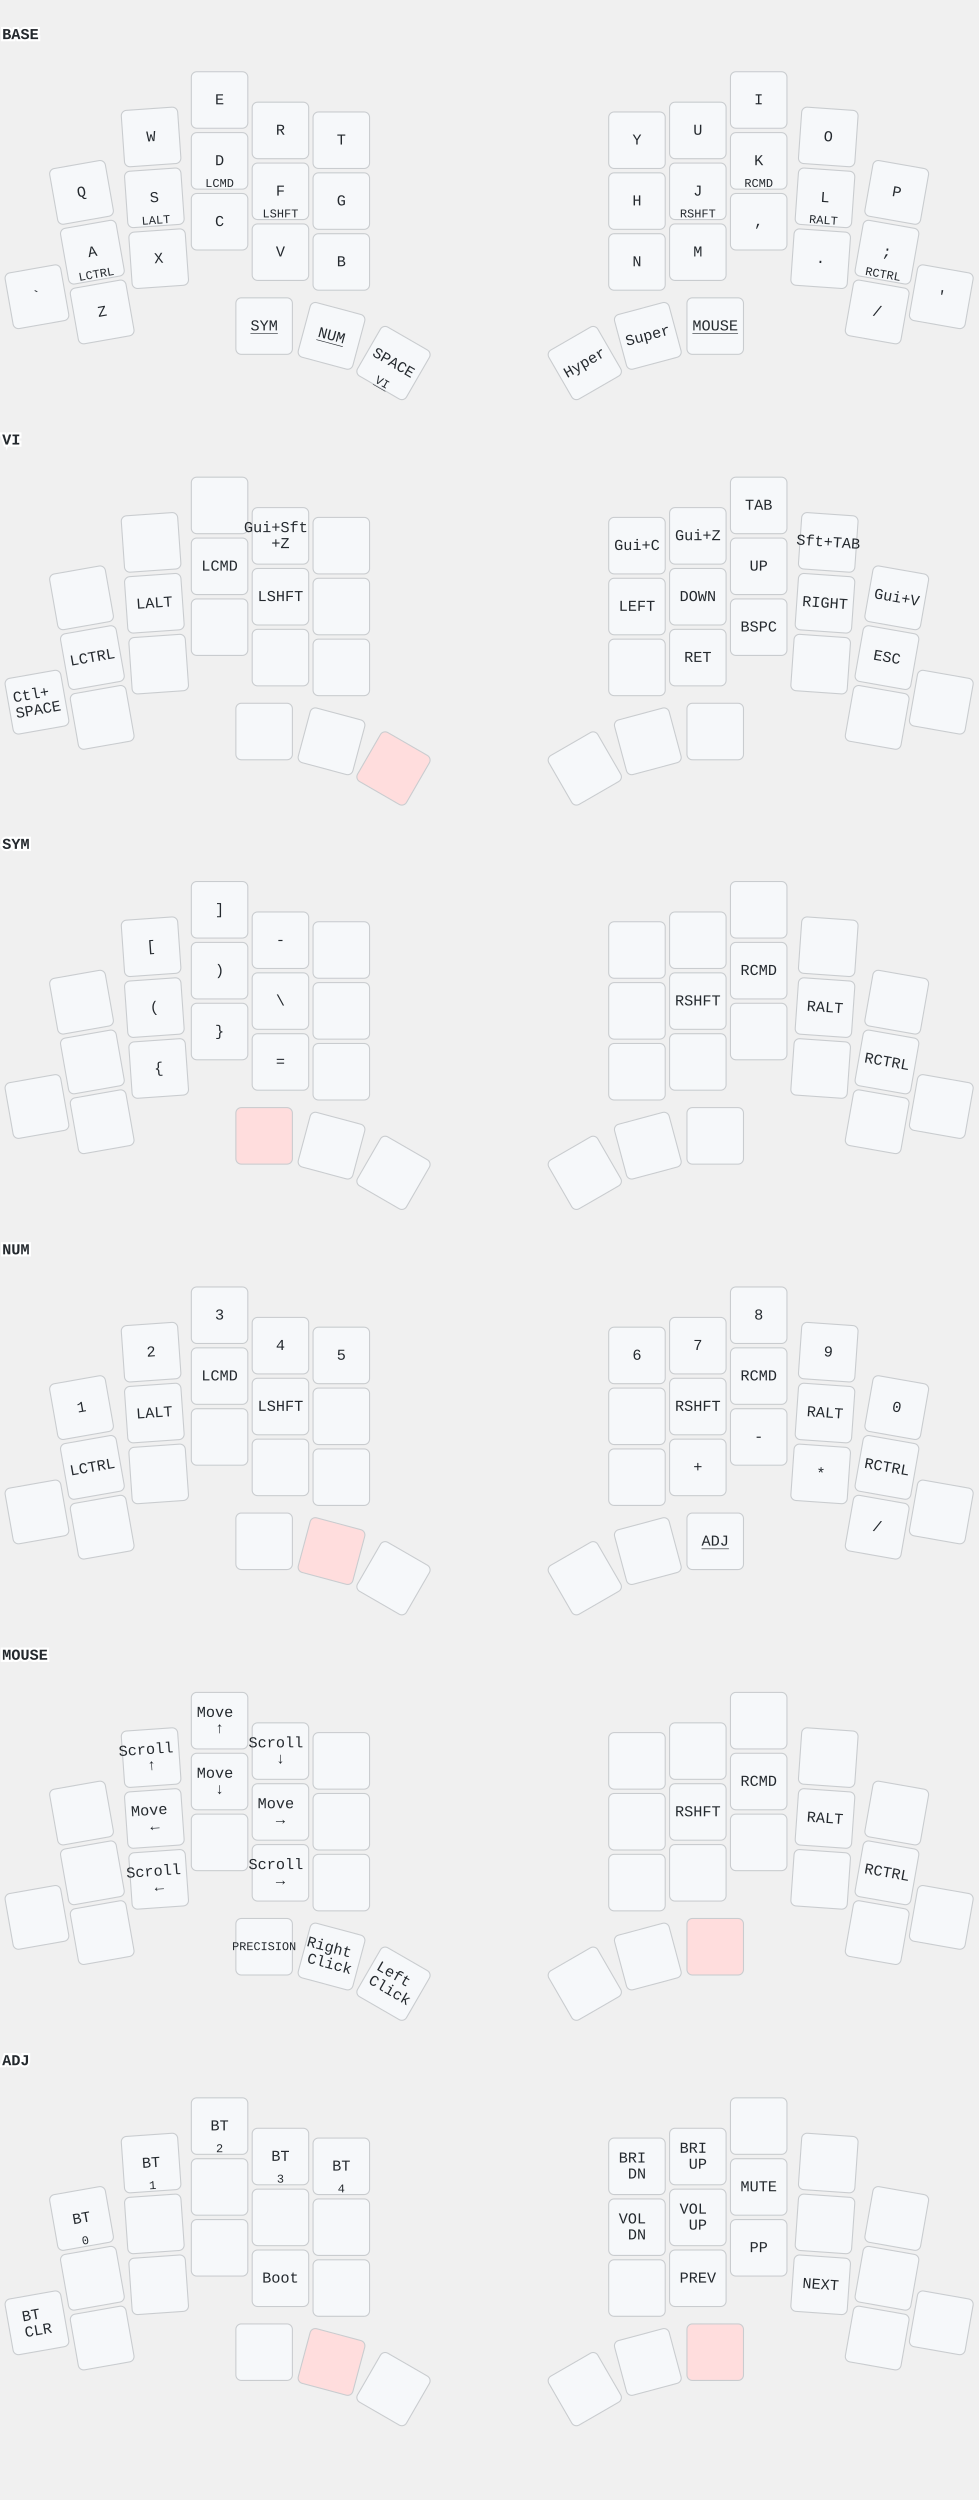
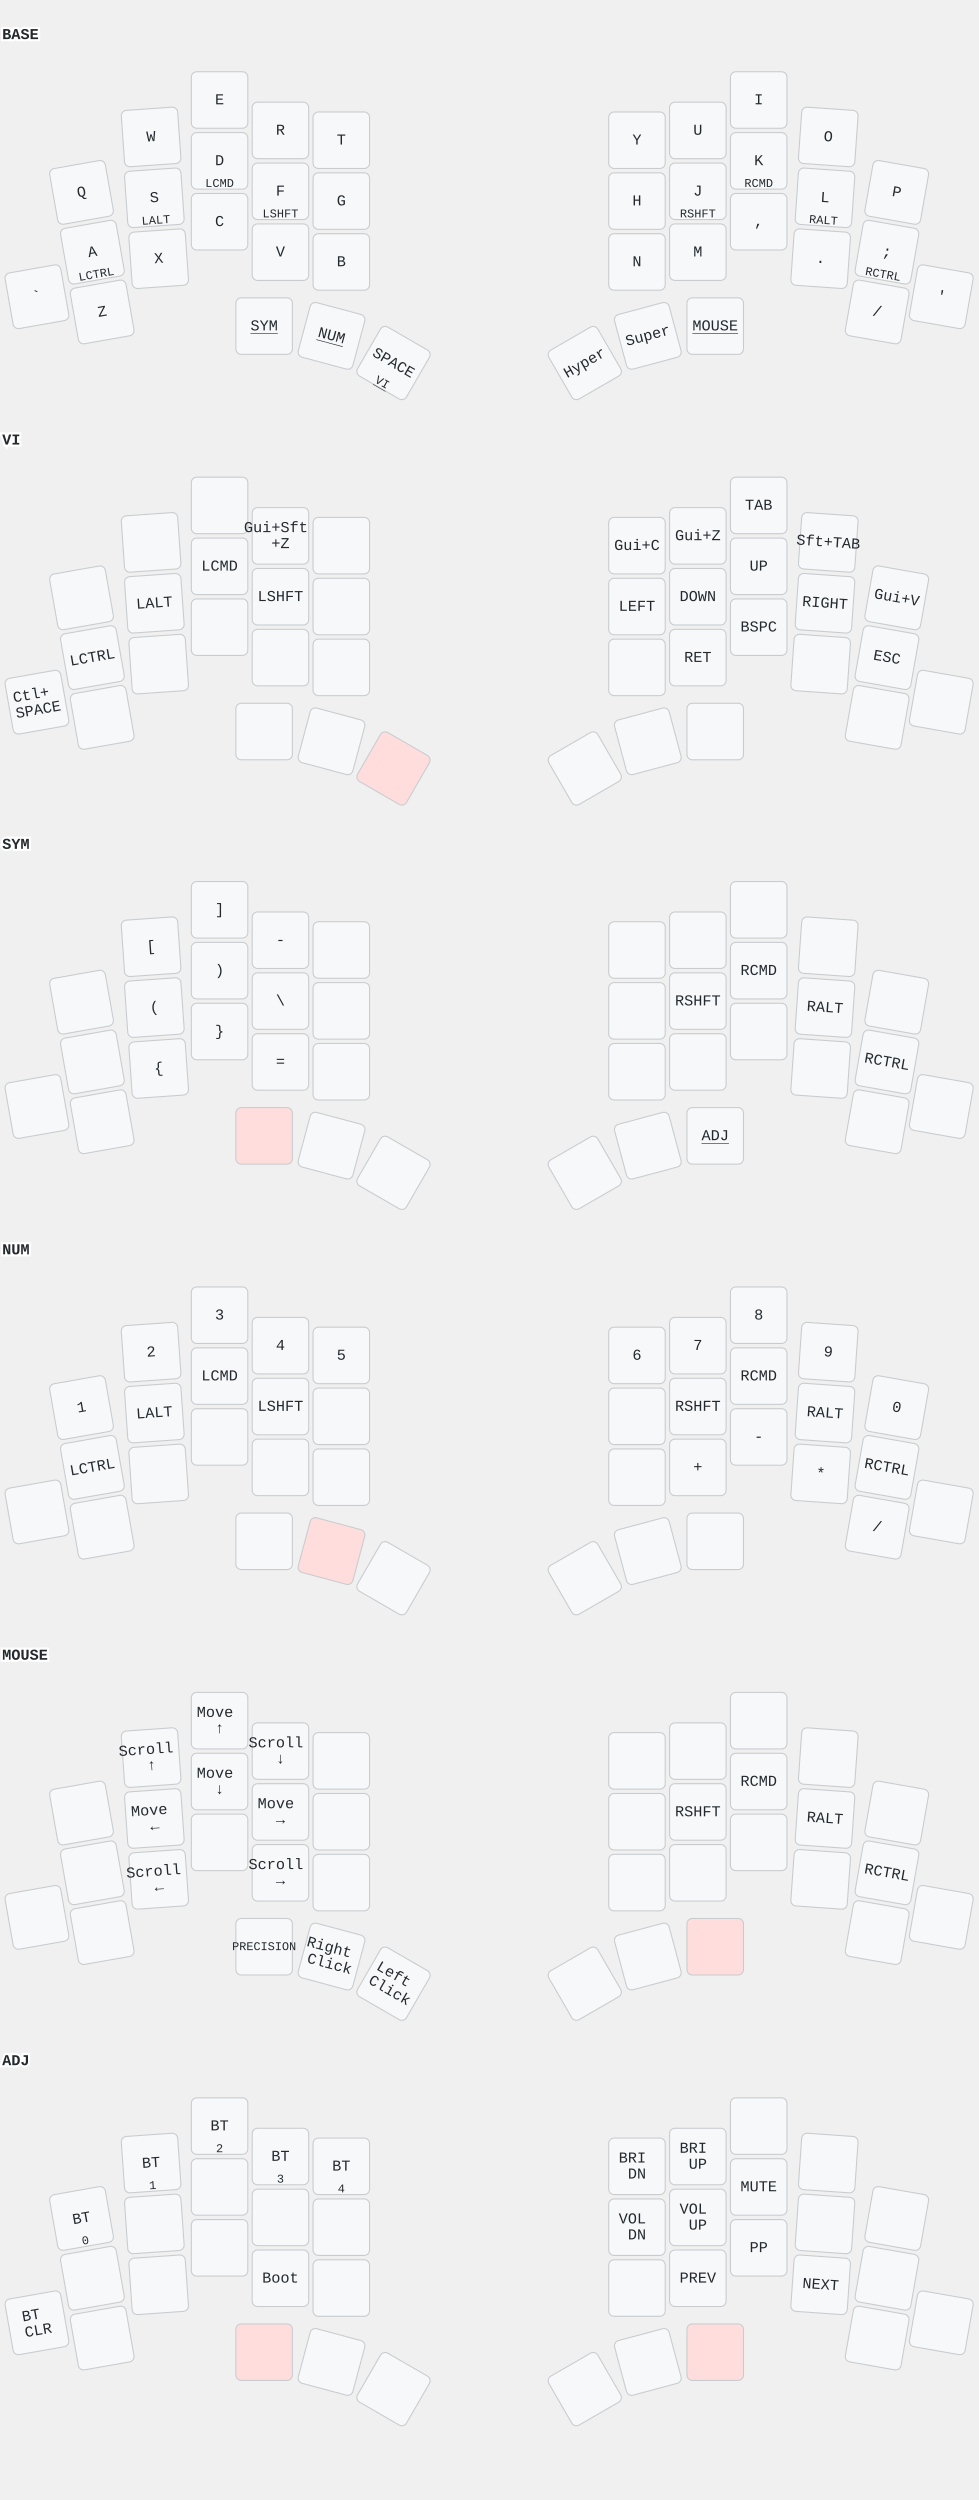
<svg xmlns="http://www.w3.org/2000/svg" width="900" height="2300" viewBox="0 0 900 2300" class="keymap">
  <style>/* inherit to force styles through use tags */
svg path {
    fill: inherit;
}

/* font and background color specifications */
svg.keymap {
    font-family: SFMono-Regular,Consolas,Liberation Mono,Menlo,monospace;
    font-size: 14px;
    font-kerning: normal;
    text-rendering: optimizeLegibility;
    fill: #24292e;
}

/* default key styling */
rect.key {
    fill: #f6f8fa;
}

rect.key, rect.combo {
    stroke: #c9cccf;
    stroke-width: 1;
}

/* default key side styling, only used is draw_key_sides is set */
rect.side {
    filter: brightness(90%);
}

/* color accent for combo boxes */
rect.combo, rect.combo-separate {
    fill: #cdf;
}

/* color accent for held keys */
rect.held, rect.combo.held {
    fill: #fdd;
}

/* color accent for ghost (optional) keys */
rect.ghost, rect.combo.ghost {
    stroke-dasharray: 4, 4;
    stroke-width: 2;
}

text {
    text-anchor: middle;
    dominant-baseline: middle;
}

/* styling for layer labels */
text.label {
    font-weight: bold;
    text-anchor: start;
    stroke: white;
    stroke-width: 4;
    paint-order: stroke;
}

/* styling for optional footer */
text.footer {
    text-anchor: end;
    dominant-baseline: auto;
    stroke: white;
    stroke-width: 4;
    paint-order: stroke;
}

/* styling for combo tap, and key non-tap label text */
text.combo, text.hold, text.shifted, text.left, text.right, text.tl, text.tr, text.bl, text.br {
    font-size: 11px;
}

text.hold, text.bl, text.br {
    text-anchor: middle;
    dominant-baseline: auto;
}

text.shifted, text.tl, text.tr {
    text-anchor: middle;
    dominant-baseline: hanging;
}

text.left, text.tl, text.bl {
    text-anchor: start;
}

text.right, text.tr, text.br {
    text-anchor: end;
}

text.layer-activator {
    text-decoration: underline;
}

/* styling for hold/shifted label text in combo box */
text.combo.hold, text.combo.shifted, text.combo.left, text.combo.right {
    font-size: 8px;
}

/* lighter symbol for transparent keys */
text.trans {
    fill: #7b7e81;
}

/* styling for combo dendrons */
path.combo {
    stroke-width: 1;
    stroke: gray;
    fill: none;
}

/* Start Tabler Icons Cleanup */
/* cannot use height/width with glyphs */
.icon-tabler &gt; path {
    fill: inherit;
    stroke: inherit;
    stroke-width: 2;
}
/* hide tabler's default box */
.icon-tabler &gt; path[stroke="none"][fill="none"] {
    visibility: hidden;
}
/* End Tabler Icons Cleanup */
</style>
  <g transform="translate(2, 0)" class="layer-BASE">
    <text x="0" y="32" class="label" id="BASE">BASE</text>
    <g transform="translate(0, 64)">
      <g transform="translate(73, 113) rotate(-10.0)" class="key keypos-0">
        <rect rx="5" ry="5" x="-26" y="-26" width="52" height="52" class="key" />
        <text x="0" y="0" class="key tap">Q</text>
      </g>
      <g transform="translate(137, 62) rotate(-4.0)" class="key keypos-1">
        <rect rx="5" ry="5" x="-26" y="-26" width="52" height="52" class="key" />
        <text x="0" y="0" class="key tap">W</text>
      </g>
      <g transform="translate(200, 28)" class="key keypos-2">
        <rect rx="5" ry="5" x="-26" y="-26" width="52" height="52" class="key" />
        <text x="0" y="0" class="key tap">E</text>
      </g>
      <g transform="translate(256, 56)" class="key keypos-3">
        <rect rx="5" ry="5" x="-26" y="-26" width="52" height="52" class="key" />
        <text x="0" y="0" class="key tap">R</text>
      </g>
      <g transform="translate(312, 65)" class="key keypos-4">
        <rect rx="5" ry="5" x="-26" y="-26" width="52" height="52" class="key" />
        <text x="0" y="0" class="key tap">T</text>
      </g>
      <g transform="translate(584, 65)" class="key keypos-5">
        <rect rx="5" ry="5" x="-26" y="-26" width="52" height="52" class="key" />
        <text x="0" y="0" class="key tap">Y</text>
      </g>
      <g transform="translate(640, 56)" class="key keypos-6">
        <rect rx="5" ry="5" x="-26" y="-26" width="52" height="52" class="key" />
        <text x="0" y="0" class="key tap">U</text>
      </g>
      <g transform="translate(696, 28)" class="key keypos-7">
        <rect rx="5" ry="5" x="-26" y="-26" width="52" height="52" class="key" />
        <text x="0" y="0" class="key tap">I</text>
      </g>
      <g transform="translate(760, 62) rotate(4.0)" class="key keypos-8">
        <rect rx="5" ry="5" x="-26" y="-26" width="52" height="52" class="key" />
        <text x="0" y="0" class="key tap">O</text>
      </g>
      <g transform="translate(823, 113) rotate(10.0)" class="key keypos-9">
        <rect rx="5" ry="5" x="-26" y="-26" width="52" height="52" class="key" />
        <text x="0" y="0" class="key tap">P</text>
      </g>
      <g transform="translate(83, 168) rotate(-10.0)" class="key keypos-10">
        <rect rx="5" ry="5" x="-26" y="-26" width="52" height="52" class="key" />
        <text x="0" y="0" class="key tap">A</text>
        <text x="0" y="24" class="key hold">LCTRL</text>
      </g>
      <g transform="translate(140, 118) rotate(-4.0)" class="key keypos-11">
        <rect rx="5" ry="5" x="-26" y="-26" width="52" height="52" class="key" />
        <text x="0" y="0" class="key tap">S</text>
        <text x="0" y="24" class="key hold">LALT</text>
      </g>
      <g transform="translate(200, 84)" class="key keypos-12">
        <rect rx="5" ry="5" x="-26" y="-26" width="52" height="52" class="key" />
        <text x="0" y="0" class="key tap">D</text>
        <text x="0" y="24" class="key hold">LCMD</text>
      </g>
      <g transform="translate(256, 112)" class="key keypos-13">
        <rect rx="5" ry="5" x="-26" y="-26" width="52" height="52" class="key" />
        <text x="0" y="0" class="key tap">F</text>
        <text x="0" y="24" class="key hold">LSHFT</text>
      </g>
      <g transform="translate(312, 121)" class="key keypos-14">
        <rect rx="5" ry="5" x="-26" y="-26" width="52" height="52" class="key" />
        <text x="0" y="0" class="key tap">G</text>
      </g>
      <g transform="translate(584, 121)" class="key keypos-15">
        <rect rx="5" ry="5" x="-26" y="-26" width="52" height="52" class="key" />
        <text x="0" y="0" class="key tap">H</text>
      </g>
      <g transform="translate(640, 112)" class="key keypos-16">
        <rect rx="5" ry="5" x="-26" y="-26" width="52" height="52" class="key" />
        <text x="0" y="0" class="key tap">J</text>
        <text x="0" y="24" class="key hold">RSHFT</text>
      </g>
      <g transform="translate(696, 84)" class="key keypos-17">
        <rect rx="5" ry="5" x="-26" y="-26" width="52" height="52" class="key" />
        <text x="0" y="0" class="key tap">K</text>
        <text x="0" y="24" class="key hold">RCMD</text>
      </g>
      <g transform="translate(757, 118) rotate(4.0)" class="key keypos-18">
        <rect rx="5" ry="5" x="-26" y="-26" width="52" height="52" class="key" />
        <text x="0" y="0" class="key tap">L</text>
        <text x="0" y="24" class="key hold">RALT</text>
      </g>
      <g transform="translate(814, 168) rotate(10.0)" class="key keypos-19">
        <rect rx="5" ry="5" x="-26" y="-26" width="52" height="52" class="key" />
        <text x="0" y="0" class="key tap">;</text>
        <text x="0" y="24" class="key hold">RCTRL</text>
      </g>
      <g transform="translate(32, 209) rotate(-10.0)" class="key keypos-20">
        <rect rx="5" ry="5" x="-26" y="-26" width="52" height="52" class="key" />
        <text x="0" y="0" class="key tap">`</text>
      </g>
      <g transform="translate(92, 223) rotate(-10.0)" class="key keypos-21">
        <rect rx="5" ry="5" x="-26" y="-26" width="52" height="52" class="key" />
        <text x="0" y="0" class="key tap">Z</text>
      </g>
      <g transform="translate(144, 174) rotate(-4.0)" class="key keypos-22">
        <rect rx="5" ry="5" x="-26" y="-26" width="52" height="52" class="key" />
        <text x="0" y="0" class="key tap">X</text>
      </g>
      <g transform="translate(200, 140)" class="key keypos-23">
        <rect rx="5" ry="5" x="-26" y="-26" width="52" height="52" class="key" />
        <text x="0" y="0" class="key tap">C</text>
      </g>
      <g transform="translate(256, 168)" class="key keypos-24">
        <rect rx="5" ry="5" x="-26" y="-26" width="52" height="52" class="key" />
        <text x="0" y="0" class="key tap">V</text>
      </g>
      <g transform="translate(312, 177)" class="key keypos-25">
        <rect rx="5" ry="5" x="-26" y="-26" width="52" height="52" class="key" />
        <text x="0" y="0" class="key tap">B</text>
      </g>
      <g transform="translate(584, 177)" class="key keypos-26">
        <rect rx="5" ry="5" x="-26" y="-26" width="52" height="52" class="key" />
        <text x="0" y="0" class="key tap">N</text>
      </g>
      <g transform="translate(640, 168)" class="key keypos-27">
        <rect rx="5" ry="5" x="-26" y="-26" width="52" height="52" class="key" />
        <text x="0" y="0" class="key tap">M</text>
      </g>
      <g transform="translate(696, 140)" class="key keypos-28">
        <rect rx="5" ry="5" x="-26" y="-26" width="52" height="52" class="key" />
        <text x="0" y="0" class="key tap">,</text>
      </g>
      <g transform="translate(753, 174) rotate(4.0)" class="key keypos-29">
        <rect rx="5" ry="5" x="-26" y="-26" width="52" height="52" class="key" />
        <text x="0" y="0" class="key tap">.</text>
      </g>
      <g transform="translate(805, 223) rotate(10.0)" class="key keypos-30">
        <rect rx="5" ry="5" x="-26" y="-26" width="52" height="52" class="key" />
        <text x="0" y="0" class="key tap">/</text>
      </g>
      <g transform="translate(864, 209) rotate(10.0)" class="key keypos-31">
        <rect rx="5" ry="5" x="-26" y="-26" width="52" height="52" class="key" />
        <text x="0" y="0" class="key tap">'</text>
      </g>
      <g transform="translate(241, 236)" class="key keypos-32">
        <rect rx="5" ry="5" x="-26" y="-26" width="52" height="52" class="key" />
        <a href="#SYM">
          <text x="0" y="0" class="key tap layer-activator">SYM</text>
        </a>
      </g>
      <g transform="translate(303, 245) rotate(15.0)" class="key keypos-33">
        <rect rx="5" ry="5" x="-26" y="-26" width="52" height="52" class="key" />
        <a href="#NUM">
          <text x="0" y="0" class="key tap layer-activator">NUM</text>
        </a>
      </g>
      <g transform="translate(360, 270) rotate(30.0)" class="key keypos-34">
        <rect rx="5" ry="5" x="-26" y="-26" width="52" height="52" class="key" />
        <text x="0" y="0" class="key tap">SPACE</text>
        <a href="#VI">
          <text x="0" y="24" class="key hold layer-activator">VI</text>
        </a>
      </g>
      <g transform="translate(536, 270) rotate(-30.0)" class="key keypos-35">
        <rect rx="5" ry="5" x="-26" y="-26" width="52" height="52" class="key" />
        <text x="0" y="0" class="key tap">Hyper</text>
      </g>
      <g transform="translate(594, 245) rotate(-15.0)" class="key keypos-36">
        <rect rx="5" ry="5" x="-26" y="-26" width="52" height="52" class="key" />
        <text x="0" y="0" class="key tap">Super</text>
      </g>
      <g transform="translate(656, 236)" class="key keypos-37">
        <rect rx="5" ry="5" x="-26" y="-26" width="52" height="52" class="key" />
        <a href="#MOUSE">
          <text x="0" y="0" class="key tap layer-activator">MOUSE</text>
        </a>
      </g>
    </g>
  </g>
  <g transform="translate(2, 373)" class="layer-VI">
    <text x="0" y="32" class="label" id="VI">VI</text>
    <g transform="translate(0, 64)">
      <g transform="translate(73, 113) rotate(-10.0)" class="key keypos-0">
        <rect rx="5" ry="5" x="-26" y="-26" width="52" height="52" class="key" />
      </g>
      <g transform="translate(137, 62) rotate(-4.0)" class="key keypos-1">
        <rect rx="5" ry="5" x="-26" y="-26" width="52" height="52" class="key" />
      </g>
      <g transform="translate(200, 28)" class="key keypos-2">
        <rect rx="5" ry="5" x="-26" y="-26" width="52" height="52" class="key" />
      </g>
      <g transform="translate(256, 56)" class="key keypos-3">
        <rect rx="5" ry="5" x="-26" y="-26" width="52" height="52" class="key" />
        <text x="0" y="0" class="key tap">
          <tspan x="0" dy="-0.53em">Gui+Sft</tspan>
          <tspan x="0" dy="1.05em">+Z</tspan>
        </text>
      </g>
      <g transform="translate(312, 65)" class="key keypos-4">
        <rect rx="5" ry="5" x="-26" y="-26" width="52" height="52" class="key" />
      </g>
      <g transform="translate(584, 65)" class="key keypos-5">
        <rect rx="5" ry="5" x="-26" y="-26" width="52" height="52" class="key" />
        <text x="0" y="0" class="key tap">Gui+C</text>
      </g>
      <g transform="translate(640, 56)" class="key keypos-6">
        <rect rx="5" ry="5" x="-26" y="-26" width="52" height="52" class="key" />
        <text x="0" y="0" class="key tap">Gui+Z</text>
      </g>
      <g transform="translate(696, 28)" class="key keypos-7">
        <rect rx="5" ry="5" x="-26" y="-26" width="52" height="52" class="key" />
        <text x="0" y="0" class="key tap">TAB</text>
      </g>
      <g transform="translate(760, 62) rotate(4.0)" class="key keypos-8">
        <rect rx="5" ry="5" x="-26" y="-26" width="52" height="52" class="key" />
        <text x="0" y="0" class="key tap">Sft+TAB</text>
      </g>
      <g transform="translate(823, 113) rotate(10.0)" class="key keypos-9">
        <rect rx="5" ry="5" x="-26" y="-26" width="52" height="52" class="key" />
        <text x="0" y="0" class="key tap">Gui+V</text>
      </g>
      <g transform="translate(83, 168) rotate(-10.0)" class="key keypos-10">
        <rect rx="5" ry="5" x="-26" y="-26" width="52" height="52" class="key" />
        <text x="0" y="0" class="key tap">LCTRL</text>
      </g>
      <g transform="translate(140, 118) rotate(-4.0)" class="key keypos-11">
        <rect rx="5" ry="5" x="-26" y="-26" width="52" height="52" class="key" />
        <text x="0" y="0" class="key tap">LALT</text>
      </g>
      <g transform="translate(200, 84)" class="key keypos-12">
        <rect rx="5" ry="5" x="-26" y="-26" width="52" height="52" class="key" />
        <text x="0" y="0" class="key tap">LCMD</text>
      </g>
      <g transform="translate(256, 112)" class="key keypos-13">
        <rect rx="5" ry="5" x="-26" y="-26" width="52" height="52" class="key" />
        <text x="0" y="0" class="key tap">LSHFT</text>
      </g>
      <g transform="translate(312, 121)" class="key keypos-14">
        <rect rx="5" ry="5" x="-26" y="-26" width="52" height="52" class="key" />
      </g>
      <g transform="translate(584, 121)" class="key keypos-15">
        <rect rx="5" ry="5" x="-26" y="-26" width="52" height="52" class="key" />
        <text x="0" y="0" class="key tap">LEFT</text>
      </g>
      <g transform="translate(640, 112)" class="key keypos-16">
        <rect rx="5" ry="5" x="-26" y="-26" width="52" height="52" class="key" />
        <text x="0" y="0" class="key tap">DOWN</text>
      </g>
      <g transform="translate(696, 84)" class="key keypos-17">
        <rect rx="5" ry="5" x="-26" y="-26" width="52" height="52" class="key" />
        <text x="0" y="0" class="key tap">UP</text>
      </g>
      <g transform="translate(757, 118) rotate(4.0)" class="key keypos-18">
        <rect rx="5" ry="5" x="-26" y="-26" width="52" height="52" class="key" />
        <text x="0" y="0" class="key tap">RIGHT</text>
      </g>
      <g transform="translate(814, 168) rotate(10.0)" class="key keypos-19">
        <rect rx="5" ry="5" x="-26" y="-26" width="52" height="52" class="key" />
        <text x="0" y="0" class="key tap">ESC</text>
      </g>
      <g transform="translate(32, 209) rotate(-10.0)" class="key keypos-20">
        <rect rx="5" ry="5" x="-26" y="-26" width="52" height="52" class="key" />
        <text x="0" y="0" class="key tap">
          <tspan x="0" dy="-0.53em">Ctl+</tspan>
          <tspan x="0" dy="1.05em">SPACE</tspan>
        </text>
      </g>
      <g transform="translate(92, 223) rotate(-10.0)" class="key keypos-21">
        <rect rx="5" ry="5" x="-26" y="-26" width="52" height="52" class="key" />
      </g>
      <g transform="translate(144, 174) rotate(-4.0)" class="key keypos-22">
        <rect rx="5" ry="5" x="-26" y="-26" width="52" height="52" class="key" />
      </g>
      <g transform="translate(200, 140)" class="key keypos-23">
        <rect rx="5" ry="5" x="-26" y="-26" width="52" height="52" class="key" />
      </g>
      <g transform="translate(256, 168)" class="key keypos-24">
        <rect rx="5" ry="5" x="-26" y="-26" width="52" height="52" class="key" />
      </g>
      <g transform="translate(312, 177)" class="key keypos-25">
        <rect rx="5" ry="5" x="-26" y="-26" width="52" height="52" class="key" />
      </g>
      <g transform="translate(584, 177)" class="key keypos-26">
        <rect rx="5" ry="5" x="-26" y="-26" width="52" height="52" class="key" />
      </g>
      <g transform="translate(640, 168)" class="key keypos-27">
        <rect rx="5" ry="5" x="-26" y="-26" width="52" height="52" class="key" />
        <text x="0" y="0" class="key tap">RET</text>
      </g>
      <g transform="translate(696, 140)" class="key keypos-28">
        <rect rx="5" ry="5" x="-26" y="-26" width="52" height="52" class="key" />
        <text x="0" y="0" class="key tap">BSPC</text>
      </g>
      <g transform="translate(753, 174) rotate(4.0)" class="key keypos-29">
        <rect rx="5" ry="5" x="-26" y="-26" width="52" height="52" class="key" />
      </g>
      <g transform="translate(805, 223) rotate(10.0)" class="key keypos-30">
        <rect rx="5" ry="5" x="-26" y="-26" width="52" height="52" class="key" />
      </g>
      <g transform="translate(864, 209) rotate(10.0)" class="key keypos-31">
        <rect rx="5" ry="5" x="-26" y="-26" width="52" height="52" class="key" />
      </g>
      <g transform="translate(241, 236)" class="key trans keypos-32">
        <rect rx="5" ry="5" x="-26" y="-26" width="52" height="52" class="key trans" />
      </g>
      <g transform="translate(303, 245) rotate(15.0)" class="key trans keypos-33">
        <rect rx="5" ry="5" x="-26" y="-26" width="52" height="52" class="key trans" />
      </g>
      <g transform="translate(360, 270) rotate(30.0)" class="key held keypos-34">
        <rect rx="5" ry="5" x="-26" y="-26" width="52" height="52" class="key held" />
      </g>
      <g transform="translate(536, 270) rotate(-30.0)" class="key trans keypos-35">
        <rect rx="5" ry="5" x="-26" y="-26" width="52" height="52" class="key trans" />
      </g>
      <g transform="translate(594, 245) rotate(-15.0)" class="key trans keypos-36">
        <rect rx="5" ry="5" x="-26" y="-26" width="52" height="52" class="key trans" />
      </g>
      <g transform="translate(656, 236)" class="key trans keypos-37">
        <rect rx="5" ry="5" x="-26" y="-26" width="52" height="52" class="key trans" />
      </g>
    </g>
  </g>
  <g transform="translate(2, 745)" class="layer-SYM">
    <text x="0" y="32" class="label" id="SYM">SYM</text>
    <g transform="translate(0, 64)">
      <g transform="translate(73, 113) rotate(-10.0)" class="key keypos-0">
        <rect rx="5" ry="5" x="-26" y="-26" width="52" height="52" class="key" />
      </g>
      <g transform="translate(137, 62) rotate(-4.0)" class="key keypos-1">
        <rect rx="5" ry="5" x="-26" y="-26" width="52" height="52" class="key" />
        <text x="0" y="0" class="key tap">[</text>
      </g>
      <g transform="translate(200, 28)" class="key keypos-2">
        <rect rx="5" ry="5" x="-26" y="-26" width="52" height="52" class="key" />
        <text x="0" y="0" class="key tap">]</text>
      </g>
      <g transform="translate(256, 56)" class="key keypos-3">
        <rect rx="5" ry="5" x="-26" y="-26" width="52" height="52" class="key" />
        <text x="0" y="0" class="key tap">-</text>
      </g>
      <g transform="translate(312, 65)" class="key keypos-4">
        <rect rx="5" ry="5" x="-26" y="-26" width="52" height="52" class="key" />
      </g>
      <g transform="translate(584, 65)" class="key keypos-5">
        <rect rx="5" ry="5" x="-26" y="-26" width="52" height="52" class="key" />
      </g>
      <g transform="translate(640, 56)" class="key keypos-6">
        <rect rx="5" ry="5" x="-26" y="-26" width="52" height="52" class="key" />
      </g>
      <g transform="translate(696, 28)" class="key keypos-7">
        <rect rx="5" ry="5" x="-26" y="-26" width="52" height="52" class="key" />
      </g>
      <g transform="translate(760, 62) rotate(4.0)" class="key keypos-8">
        <rect rx="5" ry="5" x="-26" y="-26" width="52" height="52" class="key" />
      </g>
      <g transform="translate(823, 113) rotate(10.0)" class="key keypos-9">
        <rect rx="5" ry="5" x="-26" y="-26" width="52" height="52" class="key" />
      </g>
      <g transform="translate(83, 168) rotate(-10.0)" class="key keypos-10">
        <rect rx="5" ry="5" x="-26" y="-26" width="52" height="52" class="key" />
      </g>
      <g transform="translate(140, 118) rotate(-4.0)" class="key keypos-11">
        <rect rx="5" ry="5" x="-26" y="-26" width="52" height="52" class="key" />
        <text x="0" y="0" class="key tap">(</text>
      </g>
      <g transform="translate(200, 84)" class="key keypos-12">
        <rect rx="5" ry="5" x="-26" y="-26" width="52" height="52" class="key" />
        <text x="0" y="0" class="key tap">)</text>
      </g>
      <g transform="translate(256, 112)" class="key keypos-13">
        <rect rx="5" ry="5" x="-26" y="-26" width="52" height="52" class="key" />
        <text x="0" y="0" class="key tap">\</text>
      </g>
      <g transform="translate(312, 121)" class="key keypos-14">
        <rect rx="5" ry="5" x="-26" y="-26" width="52" height="52" class="key" />
      </g>
      <g transform="translate(584, 121)" class="key keypos-15">
        <rect rx="5" ry="5" x="-26" y="-26" width="52" height="52" class="key" />
      </g>
      <g transform="translate(640, 112)" class="key keypos-16">
        <rect rx="5" ry="5" x="-26" y="-26" width="52" height="52" class="key" />
        <text x="0" y="0" class="key tap">RSHFT</text>
      </g>
      <g transform="translate(696, 84)" class="key keypos-17">
        <rect rx="5" ry="5" x="-26" y="-26" width="52" height="52" class="key" />
        <text x="0" y="0" class="key tap">RCMD</text>
      </g>
      <g transform="translate(757, 118) rotate(4.0)" class="key keypos-18">
        <rect rx="5" ry="5" x="-26" y="-26" width="52" height="52" class="key" />
        <text x="0" y="0" class="key tap">RALT</text>
      </g>
      <g transform="translate(814, 168) rotate(10.0)" class="key keypos-19">
        <rect rx="5" ry="5" x="-26" y="-26" width="52" height="52" class="key" />
        <text x="0" y="0" class="key tap">RCTRL</text>
      </g>
      <g transform="translate(32, 209) rotate(-10.0)" class="key keypos-20">
        <rect rx="5" ry="5" x="-26" y="-26" width="52" height="52" class="key" />
      </g>
      <g transform="translate(92, 223) rotate(-10.0)" class="key keypos-21">
        <rect rx="5" ry="5" x="-26" y="-26" width="52" height="52" class="key" />
      </g>
      <g transform="translate(144, 174) rotate(-4.0)" class="key keypos-22">
        <rect rx="5" ry="5" x="-26" y="-26" width="52" height="52" class="key" />
        <text x="0" y="0" class="key tap">{</text>
      </g>
      <g transform="translate(200, 140)" class="key keypos-23">
        <rect rx="5" ry="5" x="-26" y="-26" width="52" height="52" class="key" />
        <text x="0" y="0" class="key tap">}</text>
      </g>
      <g transform="translate(256, 168)" class="key keypos-24">
        <rect rx="5" ry="5" x="-26" y="-26" width="52" height="52" class="key" />
        <text x="0" y="0" class="key tap">=</text>
      </g>
      <g transform="translate(312, 177)" class="key keypos-25">
        <rect rx="5" ry="5" x="-26" y="-26" width="52" height="52" class="key" />
      </g>
      <g transform="translate(584, 177)" class="key keypos-26">
        <rect rx="5" ry="5" x="-26" y="-26" width="52" height="52" class="key" />
      </g>
      <g transform="translate(640, 168)" class="key keypos-27">
        <rect rx="5" ry="5" x="-26" y="-26" width="52" height="52" class="key" />
      </g>
      <g transform="translate(696, 140)" class="key keypos-28">
        <rect rx="5" ry="5" x="-26" y="-26" width="52" height="52" class="key" />
      </g>
      <g transform="translate(753, 174) rotate(4.0)" class="key keypos-29">
        <rect rx="5" ry="5" x="-26" y="-26" width="52" height="52" class="key" />
      </g>
      <g transform="translate(805, 223) rotate(10.0)" class="key keypos-30">
        <rect rx="5" ry="5" x="-26" y="-26" width="52" height="52" class="key" />
      </g>
      <g transform="translate(864, 209) rotate(10.0)" class="key keypos-31">
        <rect rx="5" ry="5" x="-26" y="-26" width="52" height="52" class="key" />
      </g>
      <g transform="translate(241, 236)" class="key held keypos-32">
        <rect rx="5" ry="5" x="-26" y="-26" width="52" height="52" class="key held" />
      </g>
      <g transform="translate(303, 245) rotate(15.0)" class="key trans keypos-33">
        <rect rx="5" ry="5" x="-26" y="-26" width="52" height="52" class="key trans" />
      </g>
      <g transform="translate(360, 270) rotate(30.0)" class="key trans keypos-34">
        <rect rx="5" ry="5" x="-26" y="-26" width="52" height="52" class="key trans" />
      </g>
      <g transform="translate(536, 270) rotate(-30.0)" class="key trans keypos-35">
        <rect rx="5" ry="5" x="-26" y="-26" width="52" height="52" class="key trans" />
      </g>
      <g transform="translate(594, 245) rotate(-15.0)" class="key trans keypos-36">
        <rect rx="5" ry="5" x="-26" y="-26" width="52" height="52" class="key trans" />
      </g>
-       <g transform="translate(656, 236)" class="key trans keypos-37">
-         <rect rx="5" ry="5" x="-26" y="-26" width="52" height="52" class="key trans" />
+       <g transform="translate(656, 236)" class="key keypos-37">
+         <rect rx="5" ry="5" x="-26" y="-26" width="52" height="52" class="key" />
+         <a href="#ADJ">
+           <text x="0" y="0" class="key tap layer-activator">ADJ</text>
+         </a>
      </g>
    </g>
  </g>
  <g transform="translate(2, 1118)" class="layer-NUM">
    <text x="0" y="32" class="label" id="NUM">NUM</text>
    <g transform="translate(0, 64)">
      <g transform="translate(73, 113) rotate(-10.0)" class="key keypos-0">
        <rect rx="5" ry="5" x="-26" y="-26" width="52" height="52" class="key" />
        <text x="0" y="0" class="key tap">1</text>
      </g>
      <g transform="translate(137, 62) rotate(-4.0)" class="key keypos-1">
        <rect rx="5" ry="5" x="-26" y="-26" width="52" height="52" class="key" />
        <text x="0" y="0" class="key tap">2</text>
      </g>
      <g transform="translate(200, 28)" class="key keypos-2">
        <rect rx="5" ry="5" x="-26" y="-26" width="52" height="52" class="key" />
        <text x="0" y="0" class="key tap">3</text>
      </g>
      <g transform="translate(256, 56)" class="key keypos-3">
        <rect rx="5" ry="5" x="-26" y="-26" width="52" height="52" class="key" />
        <text x="0" y="0" class="key tap">4</text>
      </g>
      <g transform="translate(312, 65)" class="key keypos-4">
        <rect rx="5" ry="5" x="-26" y="-26" width="52" height="52" class="key" />
        <text x="0" y="0" class="key tap">5</text>
      </g>
      <g transform="translate(584, 65)" class="key keypos-5">
        <rect rx="5" ry="5" x="-26" y="-26" width="52" height="52" class="key" />
        <text x="0" y="0" class="key tap">6</text>
      </g>
      <g transform="translate(640, 56)" class="key keypos-6">
        <rect rx="5" ry="5" x="-26" y="-26" width="52" height="52" class="key" />
        <text x="0" y="0" class="key tap">7</text>
      </g>
      <g transform="translate(696, 28)" class="key keypos-7">
        <rect rx="5" ry="5" x="-26" y="-26" width="52" height="52" class="key" />
        <text x="0" y="0" class="key tap">8</text>
      </g>
      <g transform="translate(760, 62) rotate(4.0)" class="key keypos-8">
        <rect rx="5" ry="5" x="-26" y="-26" width="52" height="52" class="key" />
        <text x="0" y="0" class="key tap">9</text>
      </g>
      <g transform="translate(823, 113) rotate(10.0)" class="key keypos-9">
        <rect rx="5" ry="5" x="-26" y="-26" width="52" height="52" class="key" />
        <text x="0" y="0" class="key tap">0</text>
      </g>
      <g transform="translate(83, 168) rotate(-10.0)" class="key keypos-10">
        <rect rx="5" ry="5" x="-26" y="-26" width="52" height="52" class="key" />
        <text x="0" y="0" class="key tap">LCTRL</text>
      </g>
      <g transform="translate(140, 118) rotate(-4.0)" class="key keypos-11">
        <rect rx="5" ry="5" x="-26" y="-26" width="52" height="52" class="key" />
        <text x="0" y="0" class="key tap">LALT</text>
      </g>
      <g transform="translate(200, 84)" class="key keypos-12">
        <rect rx="5" ry="5" x="-26" y="-26" width="52" height="52" class="key" />
        <text x="0" y="0" class="key tap">LCMD</text>
      </g>
      <g transform="translate(256, 112)" class="key keypos-13">
        <rect rx="5" ry="5" x="-26" y="-26" width="52" height="52" class="key" />
        <text x="0" y="0" class="key tap">LSHFT</text>
      </g>
      <g transform="translate(312, 121)" class="key keypos-14">
        <rect rx="5" ry="5" x="-26" y="-26" width="52" height="52" class="key" />
      </g>
      <g transform="translate(584, 121)" class="key keypos-15">
        <rect rx="5" ry="5" x="-26" y="-26" width="52" height="52" class="key" />
      </g>
      <g transform="translate(640, 112)" class="key keypos-16">
        <rect rx="5" ry="5" x="-26" y="-26" width="52" height="52" class="key" />
        <text x="0" y="0" class="key tap">RSHFT</text>
      </g>
      <g transform="translate(696, 84)" class="key keypos-17">
        <rect rx="5" ry="5" x="-26" y="-26" width="52" height="52" class="key" />
        <text x="0" y="0" class="key tap">RCMD</text>
      </g>
      <g transform="translate(757, 118) rotate(4.0)" class="key keypos-18">
        <rect rx="5" ry="5" x="-26" y="-26" width="52" height="52" class="key" />
        <text x="0" y="0" class="key tap">RALT</text>
      </g>
      <g transform="translate(814, 168) rotate(10.0)" class="key keypos-19">
        <rect rx="5" ry="5" x="-26" y="-26" width="52" height="52" class="key" />
        <text x="0" y="0" class="key tap">RCTRL</text>
      </g>
      <g transform="translate(32, 209) rotate(-10.0)" class="key keypos-20">
        <rect rx="5" ry="5" x="-26" y="-26" width="52" height="52" class="key" />
      </g>
      <g transform="translate(92, 223) rotate(-10.0)" class="key keypos-21">
        <rect rx="5" ry="5" x="-26" y="-26" width="52" height="52" class="key" />
      </g>
      <g transform="translate(144, 174) rotate(-4.0)" class="key keypos-22">
        <rect rx="5" ry="5" x="-26" y="-26" width="52" height="52" class="key" />
      </g>
      <g transform="translate(200, 140)" class="key keypos-23">
        <rect rx="5" ry="5" x="-26" y="-26" width="52" height="52" class="key" />
      </g>
      <g transform="translate(256, 168)" class="key keypos-24">
        <rect rx="5" ry="5" x="-26" y="-26" width="52" height="52" class="key" />
      </g>
      <g transform="translate(312, 177)" class="key keypos-25">
        <rect rx="5" ry="5" x="-26" y="-26" width="52" height="52" class="key" />
      </g>
      <g transform="translate(584, 177)" class="key keypos-26">
        <rect rx="5" ry="5" x="-26" y="-26" width="52" height="52" class="key" />
      </g>
      <g transform="translate(640, 168)" class="key keypos-27">
        <rect rx="5" ry="5" x="-26" y="-26" width="52" height="52" class="key" />
        <text x="0" y="0" class="key tap">+</text>
      </g>
      <g transform="translate(696, 140)" class="key keypos-28">
        <rect rx="5" ry="5" x="-26" y="-26" width="52" height="52" class="key" />
        <text x="0" y="0" class="key tap">-</text>
      </g>
      <g transform="translate(753, 174) rotate(4.0)" class="key keypos-29">
        <rect rx="5" ry="5" x="-26" y="-26" width="52" height="52" class="key" />
        <text x="0" y="0" class="key tap">*</text>
      </g>
      <g transform="translate(805, 223) rotate(10.0)" class="key keypos-30">
        <rect rx="5" ry="5" x="-26" y="-26" width="52" height="52" class="key" />
        <text x="0" y="0" class="key tap">/</text>
      </g>
      <g transform="translate(864, 209) rotate(10.0)" class="key keypos-31">
        <rect rx="5" ry="5" x="-26" y="-26" width="52" height="52" class="key" />
      </g>
      <g transform="translate(241, 236)" class="key trans keypos-32">
        <rect rx="5" ry="5" x="-26" y="-26" width="52" height="52" class="key trans" />
      </g>
      <g transform="translate(303, 245) rotate(15.0)" class="key held keypos-33">
        <rect rx="5" ry="5" x="-26" y="-26" width="52" height="52" class="key held" />
      </g>
      <g transform="translate(360, 270) rotate(30.0)" class="key trans keypos-34">
        <rect rx="5" ry="5" x="-26" y="-26" width="52" height="52" class="key trans" />
      </g>
      <g transform="translate(536, 270) rotate(-30.0)" class="key trans keypos-35">
        <rect rx="5" ry="5" x="-26" y="-26" width="52" height="52" class="key trans" />
      </g>
      <g transform="translate(594, 245) rotate(-15.0)" class="key trans keypos-36">
        <rect rx="5" ry="5" x="-26" y="-26" width="52" height="52" class="key trans" />
      </g>
-       <g transform="translate(656, 236)" class="key keypos-37">
-         <rect rx="5" ry="5" x="-26" y="-26" width="52" height="52" class="key" />
-         <a href="#ADJ">
-           <text x="0" y="0" class="key tap layer-activator">ADJ</text>
-         </a>
+       <g transform="translate(656, 236)" class="key trans keypos-37">
+         <rect rx="5" ry="5" x="-26" y="-26" width="52" height="52" class="key trans" />
      </g>
    </g>
  </g>
  <g transform="translate(2, 1491)" class="layer-MOUSE">
    <text x="0" y="32" class="label" id="MOUSE">MOUSE</text>
    <g transform="translate(0, 64)">
      <g transform="translate(73, 113) rotate(-10.0)" class="key keypos-0">
        <rect rx="5" ry="5" x="-26" y="-26" width="52" height="52" class="key" />
      </g>
      <g transform="translate(137, 62) rotate(-4.0)" class="key keypos-1">
        <rect rx="5" ry="5" x="-26" y="-26" width="52" height="52" class="key" />
        <text x="0" y="0" class="key tap">
          <tspan x="0" dy="-0.53em">Scroll</tspan>
          <tspan x="0" dy="1.05em">↑</tspan>
        </text>
      </g>
      <g transform="translate(200, 28)" class="key keypos-2">
        <rect rx="5" ry="5" x="-26" y="-26" width="52" height="52" class="key" />
        <text x="0" y="0" class="key tap">
          <tspan x="0" dy="-0.53em">Move</tspan>
          <tspan x="0" dy="1.05em">↑</tspan>
        </text>
      </g>
      <g transform="translate(256, 56)" class="key keypos-3">
        <rect rx="5" ry="5" x="-26" y="-26" width="52" height="52" class="key" />
        <text x="0" y="0" class="key tap">
          <tspan x="0" dy="-0.53em">Scroll</tspan>
          <tspan x="0" dy="1.05em">↓</tspan>
        </text>
      </g>
      <g transform="translate(312, 65)" class="key keypos-4">
        <rect rx="5" ry="5" x="-26" y="-26" width="52" height="52" class="key" />
      </g>
      <g transform="translate(584, 65)" class="key keypos-5">
        <rect rx="5" ry="5" x="-26" y="-26" width="52" height="52" class="key" />
      </g>
      <g transform="translate(640, 56)" class="key keypos-6">
        <rect rx="5" ry="5" x="-26" y="-26" width="52" height="52" class="key" />
      </g>
      <g transform="translate(696, 28)" class="key keypos-7">
        <rect rx="5" ry="5" x="-26" y="-26" width="52" height="52" class="key" />
      </g>
      <g transform="translate(760, 62) rotate(4.0)" class="key keypos-8">
        <rect rx="5" ry="5" x="-26" y="-26" width="52" height="52" class="key" />
      </g>
      <g transform="translate(823, 113) rotate(10.0)" class="key keypos-9">
        <rect rx="5" ry="5" x="-26" y="-26" width="52" height="52" class="key" />
      </g>
      <g transform="translate(83, 168) rotate(-10.0)" class="key keypos-10">
        <rect rx="5" ry="5" x="-26" y="-26" width="52" height="52" class="key" />
      </g>
      <g transform="translate(140, 118) rotate(-4.0)" class="key keypos-11">
        <rect rx="5" ry="5" x="-26" y="-26" width="52" height="52" class="key" />
        <text x="0" y="0" class="key tap">
          <tspan x="0" dy="-0.53em">Move</tspan>
          <tspan x="0" dy="1.05em">←</tspan>
        </text>
      </g>
      <g transform="translate(200, 84)" class="key keypos-12">
        <rect rx="5" ry="5" x="-26" y="-26" width="52" height="52" class="key" />
        <text x="0" y="0" class="key tap">
          <tspan x="0" dy="-0.53em">Move</tspan>
          <tspan x="0" dy="1.05em">↓</tspan>
        </text>
      </g>
      <g transform="translate(256, 112)" class="key keypos-13">
        <rect rx="5" ry="5" x="-26" y="-26" width="52" height="52" class="key" />
        <text x="0" y="0" class="key tap">
          <tspan x="0" dy="-0.53em">Move</tspan>
          <tspan x="0" dy="1.05em">→</tspan>
        </text>
      </g>
      <g transform="translate(312, 121)" class="key keypos-14">
        <rect rx="5" ry="5" x="-26" y="-26" width="52" height="52" class="key" />
      </g>
      <g transform="translate(584, 121)" class="key keypos-15">
        <rect rx="5" ry="5" x="-26" y="-26" width="52" height="52" class="key" />
      </g>
      <g transform="translate(640, 112)" class="key keypos-16">
        <rect rx="5" ry="5" x="-26" y="-26" width="52" height="52" class="key" />
        <text x="0" y="0" class="key tap">RSHFT</text>
      </g>
      <g transform="translate(696, 84)" class="key keypos-17">
        <rect rx="5" ry="5" x="-26" y="-26" width="52" height="52" class="key" />
        <text x="0" y="0" class="key tap">RCMD</text>
      </g>
      <g transform="translate(757, 118) rotate(4.0)" class="key keypos-18">
        <rect rx="5" ry="5" x="-26" y="-26" width="52" height="52" class="key" />
        <text x="0" y="0" class="key tap">RALT</text>
      </g>
      <g transform="translate(814, 168) rotate(10.0)" class="key keypos-19">
        <rect rx="5" ry="5" x="-26" y="-26" width="52" height="52" class="key" />
        <text x="0" y="0" class="key tap">RCTRL</text>
      </g>
      <g transform="translate(32, 209) rotate(-10.0)" class="key keypos-20">
        <rect rx="5" ry="5" x="-26" y="-26" width="52" height="52" class="key" />
      </g>
      <g transform="translate(92, 223) rotate(-10.0)" class="key keypos-21">
        <rect rx="5" ry="5" x="-26" y="-26" width="52" height="52" class="key" />
      </g>
      <g transform="translate(144, 174) rotate(-4.0)" class="key keypos-22">
        <rect rx="5" ry="5" x="-26" y="-26" width="52" height="52" class="key" />
        <text x="0" y="0" class="key tap">
          <tspan x="0" dy="-0.53em">Scroll</tspan>
          <tspan x="0" dy="1.05em">←</tspan>
        </text>
      </g>
      <g transform="translate(200, 140)" class="key keypos-23">
        <rect rx="5" ry="5" x="-26" y="-26" width="52" height="52" class="key" />
      </g>
      <g transform="translate(256, 168)" class="key keypos-24">
        <rect rx="5" ry="5" x="-26" y="-26" width="52" height="52" class="key" />
        <text x="0" y="0" class="key tap">
          <tspan x="0" dy="-0.53em">Scroll</tspan>
          <tspan x="0" dy="1.05em">→</tspan>
        </text>
      </g>
      <g transform="translate(312, 177)" class="key keypos-25">
        <rect rx="5" ry="5" x="-26" y="-26" width="52" height="52" class="key" />
      </g>
      <g transform="translate(584, 177)" class="key keypos-26">
        <rect rx="5" ry="5" x="-26" y="-26" width="52" height="52" class="key" />
      </g>
      <g transform="translate(640, 168)" class="key keypos-27">
        <rect rx="5" ry="5" x="-26" y="-26" width="52" height="52" class="key" />
      </g>
      <g transform="translate(696, 140)" class="key keypos-28">
        <rect rx="5" ry="5" x="-26" y="-26" width="52" height="52" class="key" />
      </g>
      <g transform="translate(753, 174) rotate(4.0)" class="key keypos-29">
        <rect rx="5" ry="5" x="-26" y="-26" width="52" height="52" class="key" />
      </g>
      <g transform="translate(805, 223) rotate(10.0)" class="key keypos-30">
        <rect rx="5" ry="5" x="-26" y="-26" width="52" height="52" class="key" />
      </g>
      <g transform="translate(864, 209) rotate(10.0)" class="key keypos-31">
        <rect rx="5" ry="5" x="-26" y="-26" width="52" height="52" class="key" />
      </g>
      <g transform="translate(241, 236)" class="key keypos-32">
        <rect rx="5" ry="5" x="-26" y="-26" width="52" height="52" class="key" />
        <text x="0" y="0" class="key tap">
          <tspan style="font-size: 78%">PRECISION</tspan>
        </text>
      </g>
      <g transform="translate(303, 245) rotate(15.0)" class="key keypos-33">
        <rect rx="5" ry="5" x="-26" y="-26" width="52" height="52" class="key" />
        <text x="0" y="0" class="key tap">
          <tspan x="0" dy="-0.53em">Right</tspan>
          <tspan x="0" dy="1.05em">Click</tspan>
        </text>
      </g>
      <g transform="translate(360, 270) rotate(30.0)" class="key keypos-34">
        <rect rx="5" ry="5" x="-26" y="-26" width="52" height="52" class="key" />
        <text x="0" y="0" class="key tap">
          <tspan x="0" dy="-0.53em">Left</tspan>
          <tspan x="0" dy="1.05em">Click</tspan>
        </text>
      </g>
      <g transform="translate(536, 270) rotate(-30.0)" class="key keypos-35">
        <rect rx="5" ry="5" x="-26" y="-26" width="52" height="52" class="key" />
      </g>
      <g transform="translate(594, 245) rotate(-15.0)" class="key keypos-36">
        <rect rx="5" ry="5" x="-26" y="-26" width="52" height="52" class="key" />
      </g>
      <g transform="translate(656, 236)" class="key held keypos-37">
        <rect rx="5" ry="5" x="-26" y="-26" width="52" height="52" class="key held" />
      </g>
    </g>
  </g>
  <g transform="translate(2, 1864)" class="layer-ADJ">
    <text x="0" y="32" class="label" id="ADJ">ADJ</text>
    <g transform="translate(0, 64)">
      <g transform="translate(73, 113) rotate(-10.0)" class="key keypos-0">
        <rect rx="5" ry="5" x="-26" y="-26" width="52" height="52" class="key" />
        <text x="0" y="0" class="key tap">BT</text>
        <text x="0" y="24" class="key hold">0</text>
      </g>
      <g transform="translate(137, 62) rotate(-4.0)" class="key keypos-1">
        <rect rx="5" ry="5" x="-26" y="-26" width="52" height="52" class="key" />
        <text x="0" y="0" class="key tap">BT</text>
        <text x="0" y="24" class="key hold">1</text>
      </g>
      <g transform="translate(200, 28)" class="key keypos-2">
        <rect rx="5" ry="5" x="-26" y="-26" width="52" height="52" class="key" />
        <text x="0" y="0" class="key tap">BT</text>
        <text x="0" y="24" class="key hold">2</text>
      </g>
      <g transform="translate(256, 56)" class="key keypos-3">
        <rect rx="5" ry="5" x="-26" y="-26" width="52" height="52" class="key" />
        <text x="0" y="0" class="key tap">BT</text>
        <text x="0" y="24" class="key hold">3</text>
      </g>
      <g transform="translate(312, 65)" class="key keypos-4">
        <rect rx="5" ry="5" x="-26" y="-26" width="52" height="52" class="key" />
        <text x="0" y="0" class="key tap">BT</text>
        <text x="0" y="24" class="key hold">4</text>
      </g>
      <g transform="translate(584, 65)" class="key keypos-5">
        <rect rx="5" ry="5" x="-26" y="-26" width="52" height="52" class="key" />
        <text x="0" y="0" class="key tap">
          <tspan x="0" dy="-0.53em">BRI</tspan>
          <tspan x="0" dy="1.05em">DN</tspan>
        </text>
      </g>
      <g transform="translate(640, 56)" class="key keypos-6">
        <rect rx="5" ry="5" x="-26" y="-26" width="52" height="52" class="key" />
        <text x="0" y="0" class="key tap">
          <tspan x="0" dy="-0.53em">BRI</tspan>
          <tspan x="0" dy="1.05em">UP</tspan>
        </text>
      </g>
      <g transform="translate(696, 28)" class="key keypos-7">
        <rect rx="5" ry="5" x="-26" y="-26" width="52" height="52" class="key" />
      </g>
      <g transform="translate(760, 62) rotate(4.0)" class="key keypos-8">
        <rect rx="5" ry="5" x="-26" y="-26" width="52" height="52" class="key" />
      </g>
      <g transform="translate(823, 113) rotate(10.0)" class="key keypos-9">
        <rect rx="5" ry="5" x="-26" y="-26" width="52" height="52" class="key" />
      </g>
      <g transform="translate(83, 168) rotate(-10.0)" class="key keypos-10">
        <rect rx="5" ry="5" x="-26" y="-26" width="52" height="52" class="key" />
      </g>
      <g transform="translate(140, 118) rotate(-4.0)" class="key keypos-11">
        <rect rx="5" ry="5" x="-26" y="-26" width="52" height="52" class="key" />
      </g>
      <g transform="translate(200, 84)" class="key keypos-12">
        <rect rx="5" ry="5" x="-26" y="-26" width="52" height="52" class="key" />
      </g>
      <g transform="translate(256, 112)" class="key keypos-13">
        <rect rx="5" ry="5" x="-26" y="-26" width="52" height="52" class="key" />
      </g>
      <g transform="translate(312, 121)" class="key keypos-14">
        <rect rx="5" ry="5" x="-26" y="-26" width="52" height="52" class="key" />
      </g>
      <g transform="translate(584, 121)" class="key keypos-15">
        <rect rx="5" ry="5" x="-26" y="-26" width="52" height="52" class="key" />
        <text x="0" y="0" class="key tap">
          <tspan x="0" dy="-0.53em">VOL</tspan>
          <tspan x="0" dy="1.05em">DN</tspan>
        </text>
      </g>
      <g transform="translate(640, 112)" class="key keypos-16">
        <rect rx="5" ry="5" x="-26" y="-26" width="52" height="52" class="key" />
        <text x="0" y="0" class="key tap">
          <tspan x="0" dy="-0.53em">VOL</tspan>
          <tspan x="0" dy="1.05em">UP</tspan>
        </text>
      </g>
      <g transform="translate(696, 84)" class="key keypos-17">
        <rect rx="5" ry="5" x="-26" y="-26" width="52" height="52" class="key" />
        <text x="0" y="0" class="key tap">MUTE</text>
      </g>
      <g transform="translate(757, 118) rotate(4.0)" class="key keypos-18">
        <rect rx="5" ry="5" x="-26" y="-26" width="52" height="52" class="key" />
      </g>
      <g transform="translate(814, 168) rotate(10.0)" class="key keypos-19">
        <rect rx="5" ry="5" x="-26" y="-26" width="52" height="52" class="key" />
      </g>
      <g transform="translate(32, 209) rotate(-10.0)" class="key keypos-20">
        <rect rx="5" ry="5" x="-26" y="-26" width="52" height="52" class="key" />
        <text x="0" y="0" class="key tap">
          <tspan x="0" dy="-0.53em">BT</tspan>
          <tspan x="0" dy="1.05em">CLR</tspan>
        </text>
      </g>
      <g transform="translate(92, 223) rotate(-10.0)" class="key keypos-21">
        <rect rx="5" ry="5" x="-26" y="-26" width="52" height="52" class="key" />
      </g>
      <g transform="translate(144, 174) rotate(-4.0)" class="key keypos-22">
        <rect rx="5" ry="5" x="-26" y="-26" width="52" height="52" class="key" />
      </g>
      <g transform="translate(200, 140)" class="key keypos-23">
        <rect rx="5" ry="5" x="-26" y="-26" width="52" height="52" class="key" />
      </g>
      <g transform="translate(256, 168)" class="key keypos-24">
        <rect rx="5" ry="5" x="-26" y="-26" width="52" height="52" class="key" />
        <text x="0" y="0" class="key tap">Boot</text>
      </g>
      <g transform="translate(312, 177)" class="key keypos-25">
        <rect rx="5" ry="5" x="-26" y="-26" width="52" height="52" class="key" />
      </g>
      <g transform="translate(584, 177)" class="key keypos-26">
        <rect rx="5" ry="5" x="-26" y="-26" width="52" height="52" class="key" />
      </g>
      <g transform="translate(640, 168)" class="key keypos-27">
        <rect rx="5" ry="5" x="-26" y="-26" width="52" height="52" class="key" />
        <text x="0" y="0" class="key tap">PREV</text>
      </g>
      <g transform="translate(696, 140)" class="key keypos-28">
        <rect rx="5" ry="5" x="-26" y="-26" width="52" height="52" class="key" />
        <text x="0" y="0" class="key tap">PP</text>
      </g>
      <g transform="translate(753, 174) rotate(4.0)" class="key keypos-29">
        <rect rx="5" ry="5" x="-26" y="-26" width="52" height="52" class="key" />
        <text x="0" y="0" class="key tap">NEXT</text>
      </g>
      <g transform="translate(805, 223) rotate(10.0)" class="key keypos-30">
        <rect rx="5" ry="5" x="-26" y="-26" width="52" height="52" class="key" />
      </g>
      <g transform="translate(864, 209) rotate(10.0)" class="key keypos-31">
        <rect rx="5" ry="5" x="-26" y="-26" width="52" height="52" class="key" />
      </g>
-       <g transform="translate(241, 236)" class="key trans keypos-32">
-         <rect rx="5" ry="5" x="-26" y="-26" width="52" height="52" class="key trans" />
-       </g>
-       <g transform="translate(303, 245) rotate(15.0)" class="key held keypos-33">
+       <g transform="translate(241, 236)" class="key held keypos-32">
        <rect rx="5" ry="5" x="-26" y="-26" width="52" height="52" class="key held" />
+       </g>
+       <g transform="translate(303, 245) rotate(15.0)" class="key trans keypos-33">
+         <rect rx="5" ry="5" x="-26" y="-26" width="52" height="52" class="key trans" />
      </g>
      <g transform="translate(360, 270) rotate(30.0)" class="key trans keypos-34">
        <rect rx="5" ry="5" x="-26" y="-26" width="52" height="52" class="key trans" />
      </g>
      <g transform="translate(536, 270) rotate(-30.0)" class="key trans keypos-35">
        <rect rx="5" ry="5" x="-26" y="-26" width="52" height="52" class="key trans" />
      </g>
      <g transform="translate(594, 245) rotate(-15.0)" class="key trans keypos-36">
        <rect rx="5" ry="5" x="-26" y="-26" width="52" height="52" class="key trans" />
      </g>
      <g transform="translate(656, 236)" class="key held keypos-37">
        <rect rx="5" ry="5" x="-26" y="-26" width="52" height="52" class="key held" />
      </g>
    </g>
  </g>
</svg>
